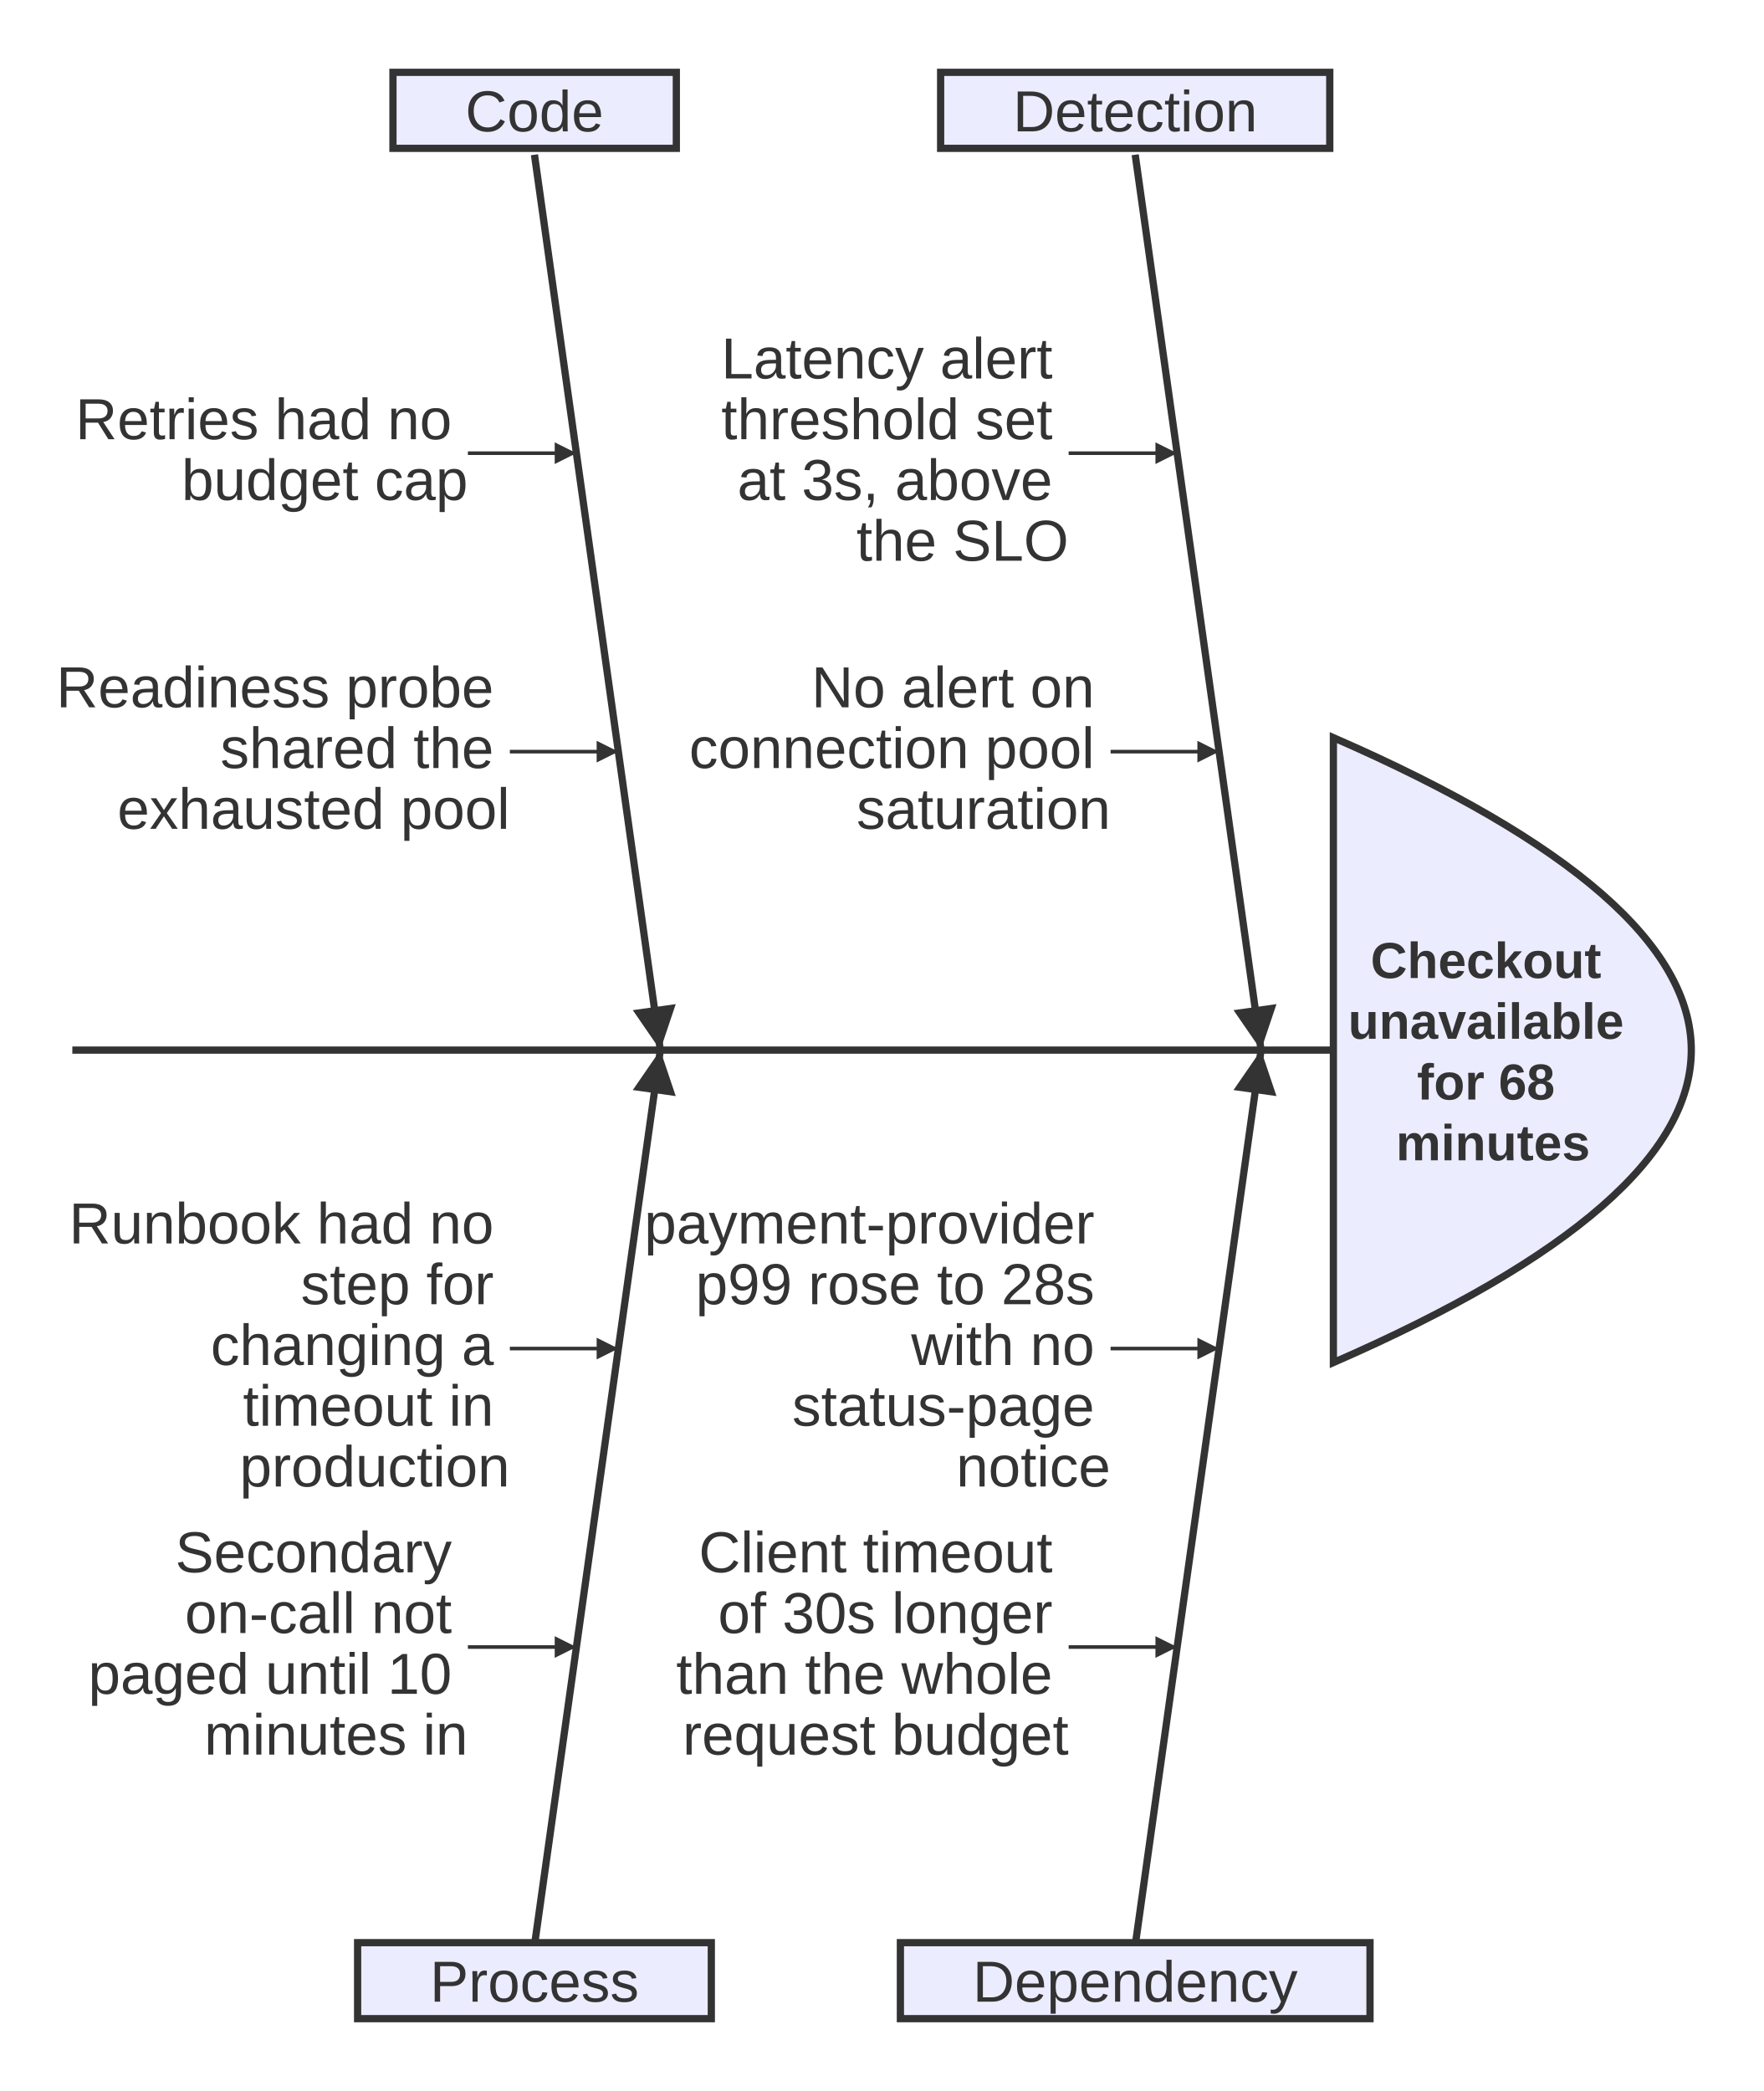
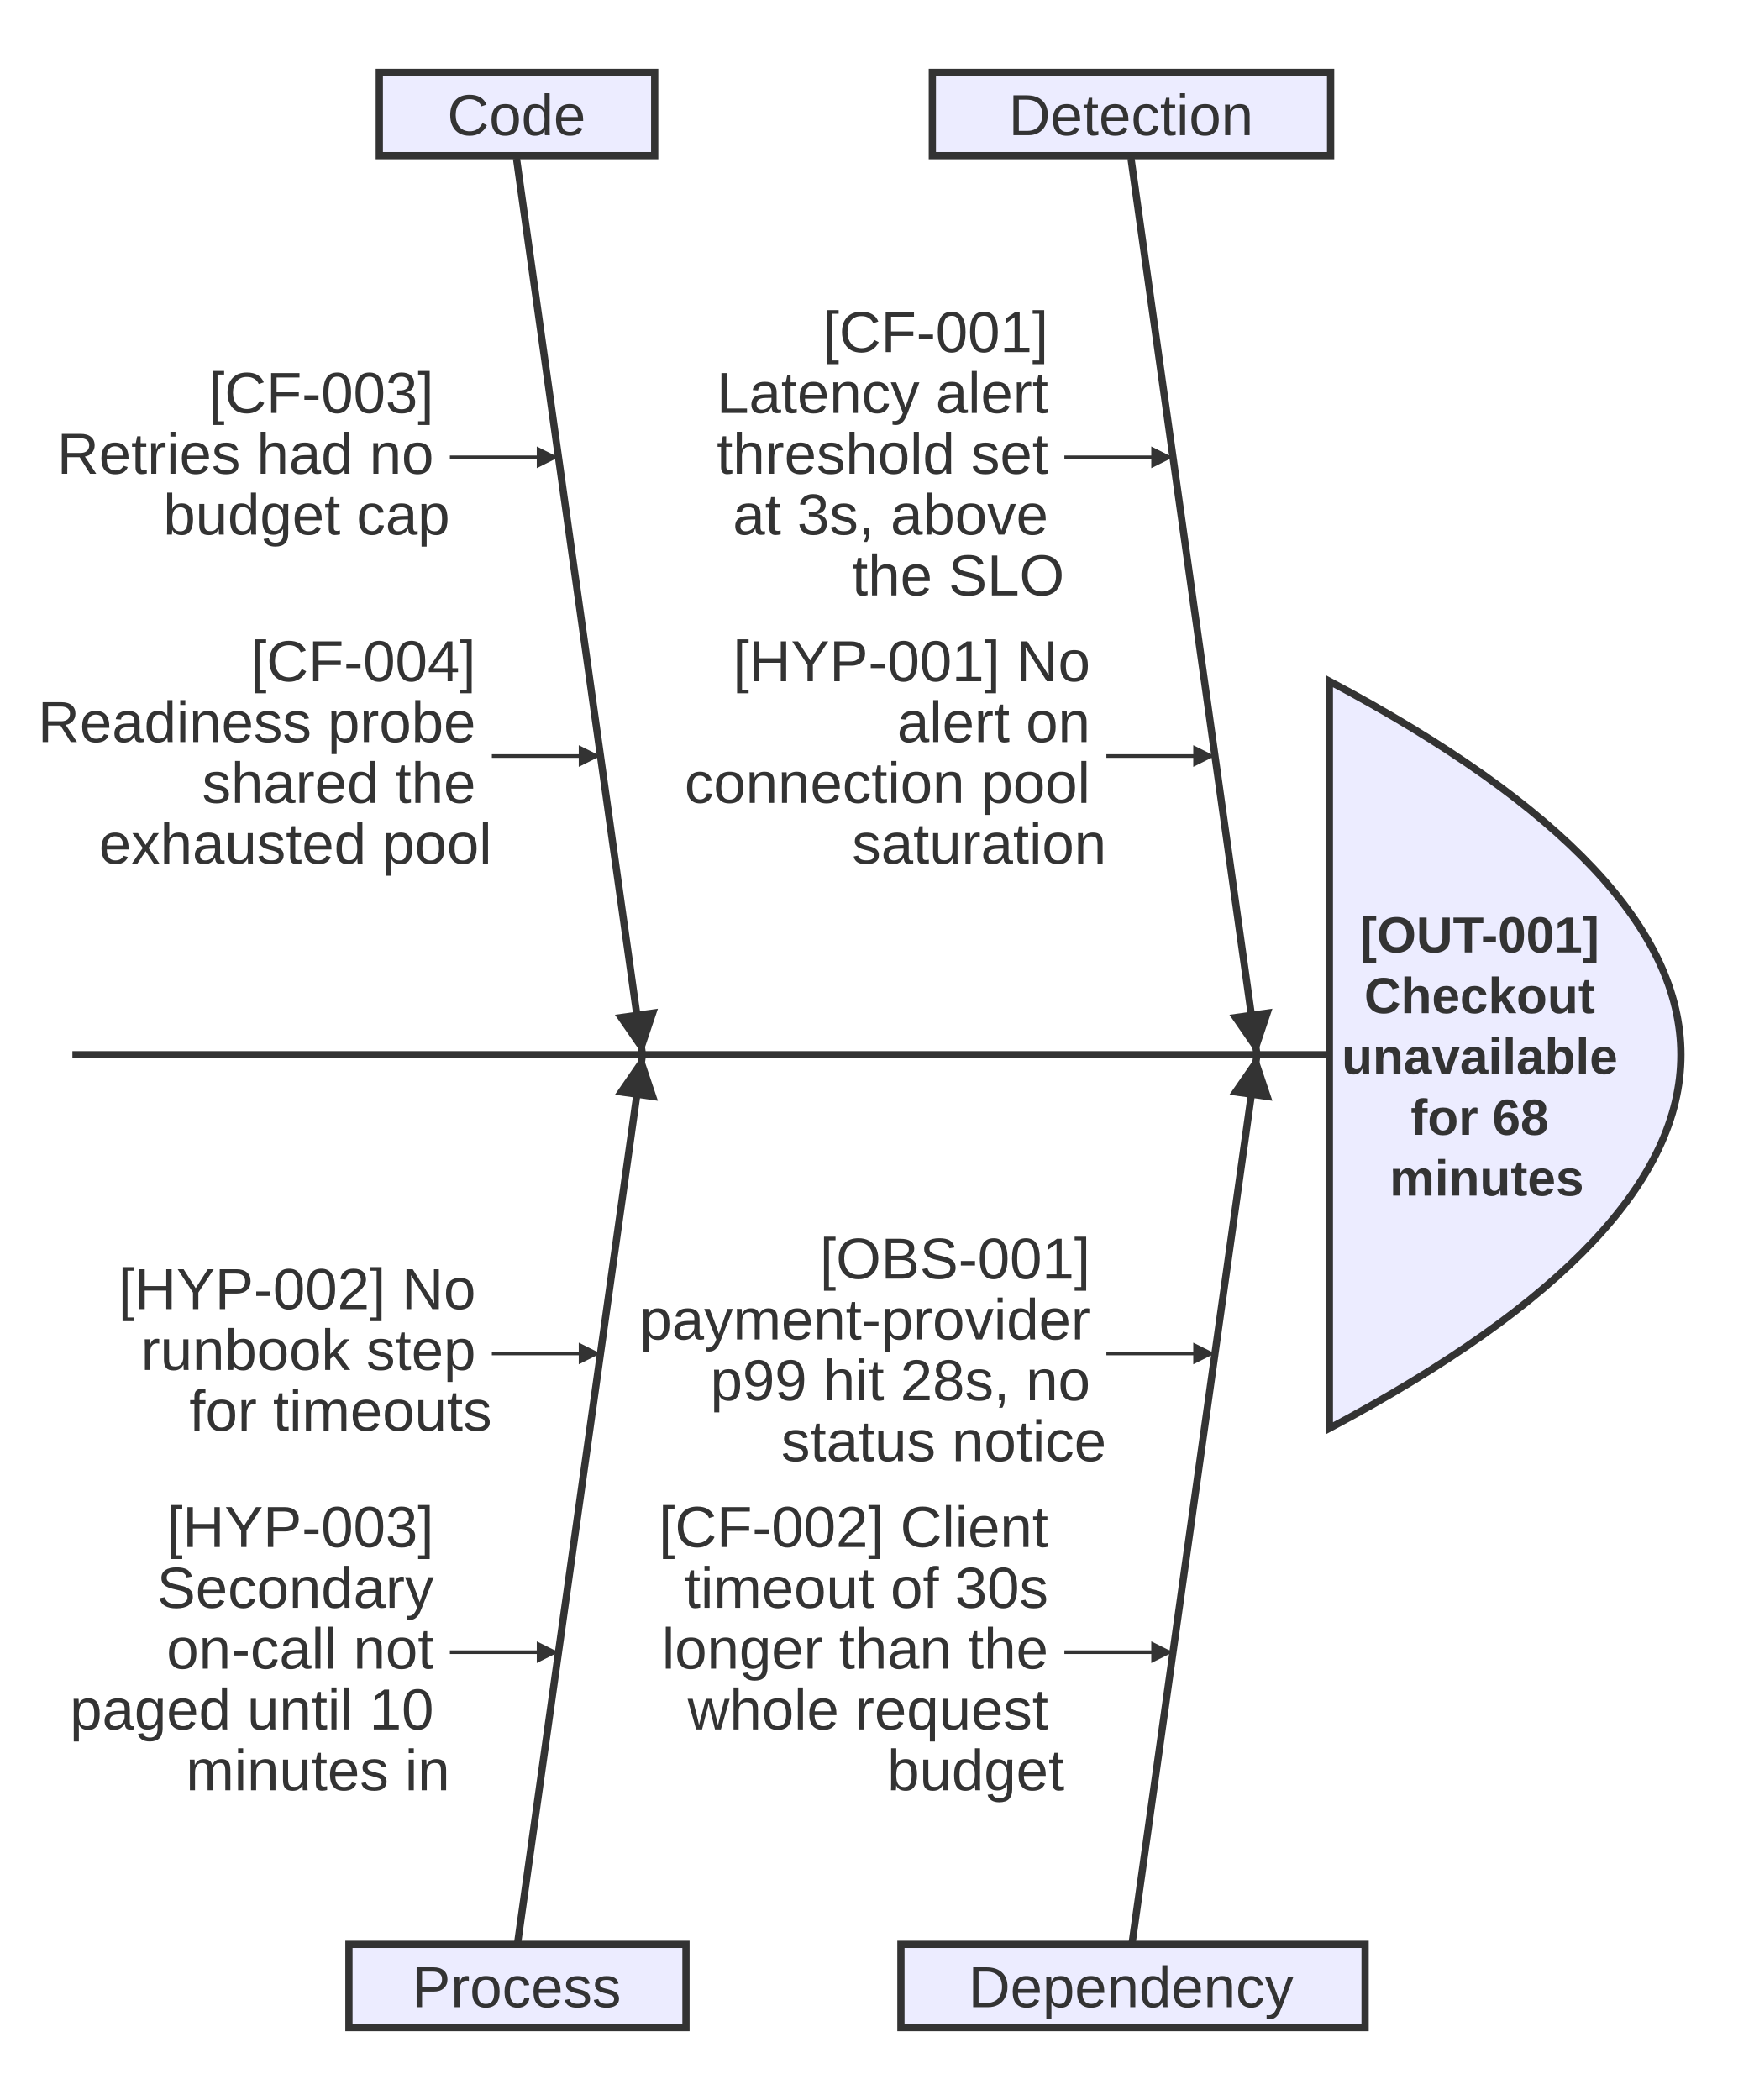
- <svg xmlns="http://www.w3.org/2000/svg" id="my-svg" width="100%" style="max-width: 487.627px; background-color: white;" viewBox="-368.664 -40.348 487.627 578.15" role="graphics-document document" aria-roledescription="ishikawa">
+ <svg xmlns="http://www.w3.org/2000/svg" id="my-svg" width="100%" style="max-width: 484.333px; background-color: white;" viewBox="-367.227 -41.38 484.333 580.134" role="graphics-document document" aria-roledescription="ishikawa">
  <style>#my-svg{font-family:"trebuchet ms",verdana,arial,sans-serif;font-size:16px;fill:#333;}@keyframes edge-animation-frame{from{stroke-dashoffset:0;}}@keyframes dash{to{stroke-dashoffset:0;}}#my-svg .edge-animation-slow{stroke-dasharray:9,5!important;stroke-dashoffset:900;animation:dash 50s linear infinite;stroke-linecap:round;}#my-svg .edge-animation-fast{stroke-dasharray:9,5!important;stroke-dashoffset:900;animation:dash 20s linear infinite;stroke-linecap:round;}#my-svg .error-icon{fill:#552222;}#my-svg .error-text{fill:#552222;stroke:#552222;}#my-svg .edge-thickness-normal{stroke-width:1px;}#my-svg .edge-thickness-thick{stroke-width:3.5px;}#my-svg .edge-pattern-solid{stroke-dasharray:0;}#my-svg .edge-thickness-invisible{stroke-width:0;fill:none;}#my-svg .edge-pattern-dashed{stroke-dasharray:3;}#my-svg .edge-pattern-dotted{stroke-dasharray:2;}#my-svg .marker{fill:#333333;stroke:#333333;}#my-svg .marker.cross{stroke:#333333;}#my-svg svg{font-family:"trebuchet ms",verdana,arial,sans-serif;font-size:16px;}#my-svg p{margin:0;}#my-svg .ishikawa .ishikawa-spine,#my-svg .ishikawa .ishikawa-branch,#my-svg .ishikawa .ishikawa-sub-branch{stroke:#333333;stroke-width:2;fill:none;}#my-svg .ishikawa .ishikawa-sub-branch{stroke-width:1;}#my-svg .ishikawa .ishikawa-arrow{fill:#333333;}#my-svg .ishikawa .ishikawa-head{fill:#ECECFF;stroke:#333333;stroke-width:2;}#my-svg .ishikawa .ishikawa-label-box{fill:#ECECFF;stroke:#333333;stroke-width:2;}#my-svg .ishikawa text{font-family:"trebuchet ms",verdana,arial,sans-serif;font-size:16px;fill:#333;}#my-svg .ishikawa .ishikawa-head-label{font-weight:600;text-anchor:middle;dominant-baseline:middle;font-size:14px;}#my-svg .ishikawa .ishikawa-label{text-anchor:end;}#my-svg .ishikawa .ishikawa-label.cause{text-anchor:middle;dominant-baseline:middle;}#my-svg .ishikawa .ishikawa-label.align{text-anchor:end;dominant-baseline:middle;}#my-svg .ishikawa .ishikawa-label.up{dominant-baseline:baseline;}#my-svg .ishikawa .ishikawa-label.down{dominant-baseline:hanging;}#my-svg .node .neo-node{stroke:#9370DB;}#my-svg [data-look="neo"].node rect,#my-svg [data-look="neo"].cluster rect,#my-svg [data-look="neo"].node polygon{stroke:#9370DB;filter:drop-shadow(1px 2px 2px rgba(185, 185, 185, 1));}#my-svg [data-look="neo"].swimlane.cluster rect{filter:none;}#my-svg [data-look="neo"].node path{stroke:#9370DB;stroke-width:1px;}#my-svg [data-look="neo"].node .outer-path{filter:drop-shadow(1px 2px 2px rgba(185, 185, 185, 1));}#my-svg [data-look="neo"].node .neo-line path{stroke:#9370DB;filter:none;}#my-svg [data-look="neo"].node circle{stroke:#9370DB;filter:drop-shadow(1px 2px 2px rgba(185, 185, 185, 1));}#my-svg [data-look="neo"].node circle .state-start{fill:#000000;}#my-svg [data-look="neo"].icon-shape .icon{fill:#9370DB;filter:drop-shadow(1px 2px 2px rgba(185, 185, 185, 1));}#my-svg [data-look="neo"].icon-shape .icon-neo path{stroke:#9370DB;filter:drop-shadow(1px 2px 2px rgba(185, 185, 185, 1));}#my-svg :root{--mermaid-font-family:"trebuchet ms",verdana,arial,sans-serif;}</style>
  <g />
  <g class="ishikawa">
    <defs>
      <marker id="ishikawa-arrow-my-svg" viewBox="0 0 10 10" refX="0" refY="5" markerWidth="6" markerHeight="6" orient="auto">
        <path d="M 10 0 L 0 5 L 10 10 Z" class="ishikawa-arrow" />
      </marker>
    </defs>
-     <line class="ishikawa-spine" x1="-348.664" y1="250" x2="0" y2="250" />
+     <line class="ishikawa-spine" x1="-347.227" y1="250" x2="0" y2="250" />
    <g class="ishikawa-head-group" transform="translate(0,250)">
-       <path class="ishikawa-head" d="M 0 -86.4 L 0 86.4 Q 197.925 0 0 -86.4 Z" />
-       <text class="ishikawa-head-label" text-anchor="start" x="0" y="-25.2" transform="translate(44.13281,1.296875)">
-         <tspan x="0" dy="0">Checkout</tspan>
+       <path class="ishikawa-head" d="M 0 -103.2 L 0 103.2 Q 194.213 0 0 -103.2 Z" />
+       <text class="ishikawa-head-label" text-anchor="start" x="0" y="-33.6" transform="translate(43.46094,1.34375)">
+         <tspan x="0" dy="0">[OUT-001]</tspan>
+         <tspan x="0" dy="16.8">Checkout</tspan>
        <tspan x="0" dy="16.8">unavailable</tspan>
        <tspan x="0" dy="16.8">for 68</tspan>
        <tspan x="0" dy="16.8">minutes</tspan>
      </text>
    </g>
    <g class="ishikawa-pair">
      <line class="ishikawa-branch" x1="-20" y1="250" x2="-54.793" y2="2.433" marker-start="url(#ishikawa-arrow-my-svg)" />
      <g class="ishikawa-label-group">
-         <rect class="ishikawa-label-box" x="-108.59" y="-20.348" width="107.594" height="21.016" />
+         <rect class="ishikawa-label-box" x="-109.676" y="-21.38" width="110.023" height="23" />
        <text class="ishikawa-label cause" text-anchor="middle" x="-54.793" y="-8.567">
          <tspan x="-54.793" dy="0">Detection</tspan>
        </text>
      </g>
      <g class="ishikawa-sub-group">
        <line class="ishikawa-sub-branch" x1="-31.598" y1="167.478" x2="-61.598" y2="167.478" marker-start="url(#ishikawa-arrow-my-svg)" />
-         <text class="ishikawa-label align" text-anchor="end" x="-61.598" y="150.678">
-           <tspan x="-61.598" dy="0">No alert on</tspan>
+         <text class="ishikawa-label align" text-anchor="end" x="-61.598" y="142.278">
+           <tspan x="-61.598" dy="0">[HYP-001] No</tspan>
+           <tspan x="-61.598" dy="16.8">alert on</tspan>
          <tspan x="-61.598" dy="16.8">connection pool</tspan>
          <tspan x="-61.598" dy="16.8">saturation</tspan>
        </text>
      </g>
      <g class="ishikawa-sub-group">
        <line class="ishikawa-sub-branch" x1="-43.196" y1="84.955" x2="-73.196" y2="84.955" marker-start="url(#ishikawa-arrow-my-svg)" />
-         <text class="ishikawa-label align" text-anchor="end" x="-73.196" y="59.755">
-           <tspan x="-73.196" dy="0">Latency alert</tspan>
+         <text class="ishikawa-label align" text-anchor="end" x="-73.196" y="51.355">
+           <tspan x="-73.196" dy="0">[CF-001]</tspan>
+           <tspan x="-73.196" dy="16.8">Latency alert</tspan>
          <tspan x="-73.196" dy="16.8">threshold set</tspan>
          <tspan x="-73.196" dy="16.8">at 3s, above</tspan>
          <tspan x="-73.196" dy="16.8">the SLO</tspan>
        </text>
      </g>
      <line class="ishikawa-branch" x1="-20" y1="250" x2="-54.793" y2="497.567" marker-start="url(#ishikawa-arrow-my-svg)" />
      <g class="ishikawa-label-group">
-         <rect class="ishikawa-label-box" x="-119.715" y="496.786" width="129.844" height="21.016" />
+         <rect class="ishikawa-label-box" x="-118.356" y="495.755" width="128.227" height="23" />
        <text class="ishikawa-label cause" text-anchor="middle" x="-54.793" y="508.567">
          <tspan x="-54.793" dy="0">Dependency</tspan>
        </text>
      </g>
      <g class="ishikawa-sub-group">
        <line class="ishikawa-sub-branch" x1="-31.598" y1="332.522" x2="-61.598" y2="332.522" marker-start="url(#ishikawa-arrow-my-svg)" />
-         <text class="ishikawa-label align" text-anchor="end" x="-61.598" y="298.922">
-           <tspan x="-61.598" dy="0">payment-provider</tspan>
-           <tspan x="-61.598" dy="16.8">p99 rose to 28s</tspan>
-           <tspan x="-61.598" dy="16.8">with no</tspan>
-           <tspan x="-61.598" dy="16.8">status-page</tspan>
-           <tspan x="-61.598" dy="16.8">notice</tspan>
+         <text class="ishikawa-label align" text-anchor="end" x="-61.598" y="307.322">
+           <tspan x="-61.598" dy="0">[OBS-001]</tspan>
+           <tspan x="-61.598" dy="16.8">payment-provider</tspan>
+           <tspan x="-61.598" dy="16.8">p99 hit 28s, no</tspan>
+           <tspan x="-61.598" dy="16.8">status notice</tspan>
        </text>
      </g>
      <g class="ishikawa-sub-group">
        <line class="ishikawa-sub-branch" x1="-43.196" y1="415.045" x2="-73.196" y2="415.045" marker-start="url(#ishikawa-arrow-my-svg)" />
-         <text class="ishikawa-label align" text-anchor="end" x="-73.196" y="389.845">
-           <tspan x="-73.196" dy="0">Client timeout</tspan>
-           <tspan x="-73.196" dy="16.8">of 30s longer</tspan>
-           <tspan x="-73.196" dy="16.8">than the whole</tspan>
-           <tspan x="-73.196" dy="16.8">request budget</tspan>
+         <text class="ishikawa-label align" text-anchor="end" x="-73.196" y="381.445">
+           <tspan x="-73.196" dy="0">[CF-002] Client</tspan>
+           <tspan x="-73.196" dy="16.8">timeout of 30s</tspan>
+           <tspan x="-73.196" dy="16.8">longer than the</tspan>
+           <tspan x="-73.196" dy="16.8">whole request</tspan>
+           <tspan x="-73.196" dy="16.8">budget</tspan>
        </text>
      </g>
    </g>
    <g class="ishikawa-pair">
-       <line class="ishikawa-branch" x1="-186.098" y1="250" x2="-220.891" y2="2.433" marker-start="url(#ishikawa-arrow-my-svg)" />
+       <line class="ishikawa-branch" x1="-189.754" y1="250" x2="-224.547" y2="2.433" marker-start="url(#ishikawa-arrow-my-svg)" />
      <g class="ishikawa-label-group">
-         <rect class="ishikawa-label-box" x="-260.016" y="-20.348" width="78.352" height="21.016" />
-         <text class="ishikawa-label cause" text-anchor="middle" x="-220.891" y="-8.567">
-           <tspan x="-220.891" dy="0">Code</tspan>
+         <rect class="ishikawa-label-box" x="-262.446" y="-21.38" width="76.07" height="23" />
+         <text class="ishikawa-label cause" text-anchor="middle" x="-224.547" y="-8.567">
+           <tspan x="-224.547" dy="0">Code</tspan>
        </text>
      </g>
      <g class="ishikawa-sub-group">
-         <line class="ishikawa-sub-branch" x1="-197.696" y1="167.478" x2="-227.696" y2="167.478" marker-start="url(#ishikawa-arrow-my-svg)" />
-         <text class="ishikawa-label align" text-anchor="end" x="-227.696" y="150.678">
-           <tspan x="-227.696" dy="0">Readiness probe</tspan>
-           <tspan x="-227.696" dy="16.8">shared the</tspan>
-           <tspan x="-227.696" dy="16.8">exhausted pool</tspan>
+         <line class="ishikawa-sub-branch" x1="-201.352" y1="167.478" x2="-231.352" y2="167.478" marker-start="url(#ishikawa-arrow-my-svg)" />
+         <text class="ishikawa-label align" text-anchor="end" x="-231.352" y="142.278">
+           <tspan x="-231.352" dy="0">[CF-004]</tspan>
+           <tspan x="-231.352" dy="16.8">Readiness probe</tspan>
+           <tspan x="-231.352" dy="16.8">shared the</tspan>
+           <tspan x="-231.352" dy="16.8">exhausted pool</tspan>
        </text>
      </g>
      <g class="ishikawa-sub-group">
-         <line class="ishikawa-sub-branch" x1="-209.293" y1="84.955" x2="-239.293" y2="84.955" marker-start="url(#ishikawa-arrow-my-svg)" />
-         <text class="ishikawa-label align" text-anchor="end" x="-239.293" y="76.555">
-           <tspan x="-239.293" dy="0">Retries had no</tspan>
-           <tspan x="-239.293" dy="16.8">budget cap</tspan>
+         <line class="ishikawa-sub-branch" x1="-212.95" y1="84.955" x2="-242.95" y2="84.955" marker-start="url(#ishikawa-arrow-my-svg)" />
+         <text class="ishikawa-label align" text-anchor="end" x="-242.95" y="68.155">
+           <tspan x="-242.95" dy="0">[CF-003]</tspan>
+           <tspan x="-242.95" dy="16.8">Retries had no</tspan>
+           <tspan x="-242.95" dy="16.8">budget cap</tspan>
        </text>
      </g>
-       <line class="ishikawa-branch" x1="-186.098" y1="250" x2="-220.891" y2="497.567" marker-start="url(#ishikawa-arrow-my-svg)" />
+       <line class="ishikawa-branch" x1="-189.754" y1="250" x2="-224.547" y2="497.567" marker-start="url(#ishikawa-arrow-my-svg)" />
      <g class="ishikawa-label-group">
-         <rect class="ishikawa-label-box" x="-269.789" y="496.786" width="97.797" height="21.016" />
-         <text class="ishikawa-label cause" text-anchor="middle" x="-220.891" y="508.567">
-           <tspan x="-220.891" dy="0">Process</tspan>
+         <rect class="ishikawa-label-box" x="-270.836" y="495.755" width="93.102" height="23" />
+         <text class="ishikawa-label cause" text-anchor="middle" x="-224.547" y="508.567">
+           <tspan x="-224.547" dy="0">Process</tspan>
        </text>
      </g>
      <g class="ishikawa-sub-group">
-         <line class="ishikawa-sub-branch" x1="-197.696" y1="332.522" x2="-227.696" y2="332.522" marker-start="url(#ishikawa-arrow-my-svg)" />
-         <text class="ishikawa-label align" text-anchor="end" x="-227.696" y="298.922">
-           <tspan x="-227.696" dy="0">Runbook had no</tspan>
-           <tspan x="-227.696" dy="16.8">step for</tspan>
-           <tspan x="-227.696" dy="16.8">changing a</tspan>
-           <tspan x="-227.696" dy="16.8">timeout in</tspan>
-           <tspan x="-227.696" dy="16.8">production</tspan>
+         <line class="ishikawa-sub-branch" x1="-201.352" y1="332.522" x2="-231.352" y2="332.522" marker-start="url(#ishikawa-arrow-my-svg)" />
+         <text class="ishikawa-label align" text-anchor="end" x="-231.352" y="315.722">
+           <tspan x="-231.352" dy="0">[HYP-002] No</tspan>
+           <tspan x="-231.352" dy="16.8">runbook step</tspan>
+           <tspan x="-231.352" dy="16.8">for timeouts</tspan>
        </text>
      </g>
      <g class="ishikawa-sub-group">
-         <line class="ishikawa-sub-branch" x1="-209.293" y1="415.045" x2="-239.293" y2="415.045" marker-start="url(#ishikawa-arrow-my-svg)" />
-         <text class="ishikawa-label align" text-anchor="end" x="-239.293" y="389.845">
-           <tspan x="-239.293" dy="0">Secondary</tspan>
-           <tspan x="-239.293" dy="16.8">on-call not</tspan>
-           <tspan x="-239.293" dy="16.8">paged until 10</tspan>
-           <tspan x="-239.293" dy="16.8">minutes in</tspan>
+         <line class="ishikawa-sub-branch" x1="-212.95" y1="415.045" x2="-242.95" y2="415.045" marker-start="url(#ishikawa-arrow-my-svg)" />
+         <text class="ishikawa-label align" text-anchor="end" x="-242.95" y="381.445">
+           <tspan x="-242.95" dy="0">[HYP-003]</tspan>
+           <tspan x="-242.95" dy="16.8">Secondary</tspan>
+           <tspan x="-242.95" dy="16.8">on-call not</tspan>
+           <tspan x="-242.95" dy="16.8">paged until 10</tspan>
+           <tspan x="-242.95" dy="16.8">minutes in</tspan>
        </text>
      </g>
    </g>
  </g>
</svg>
